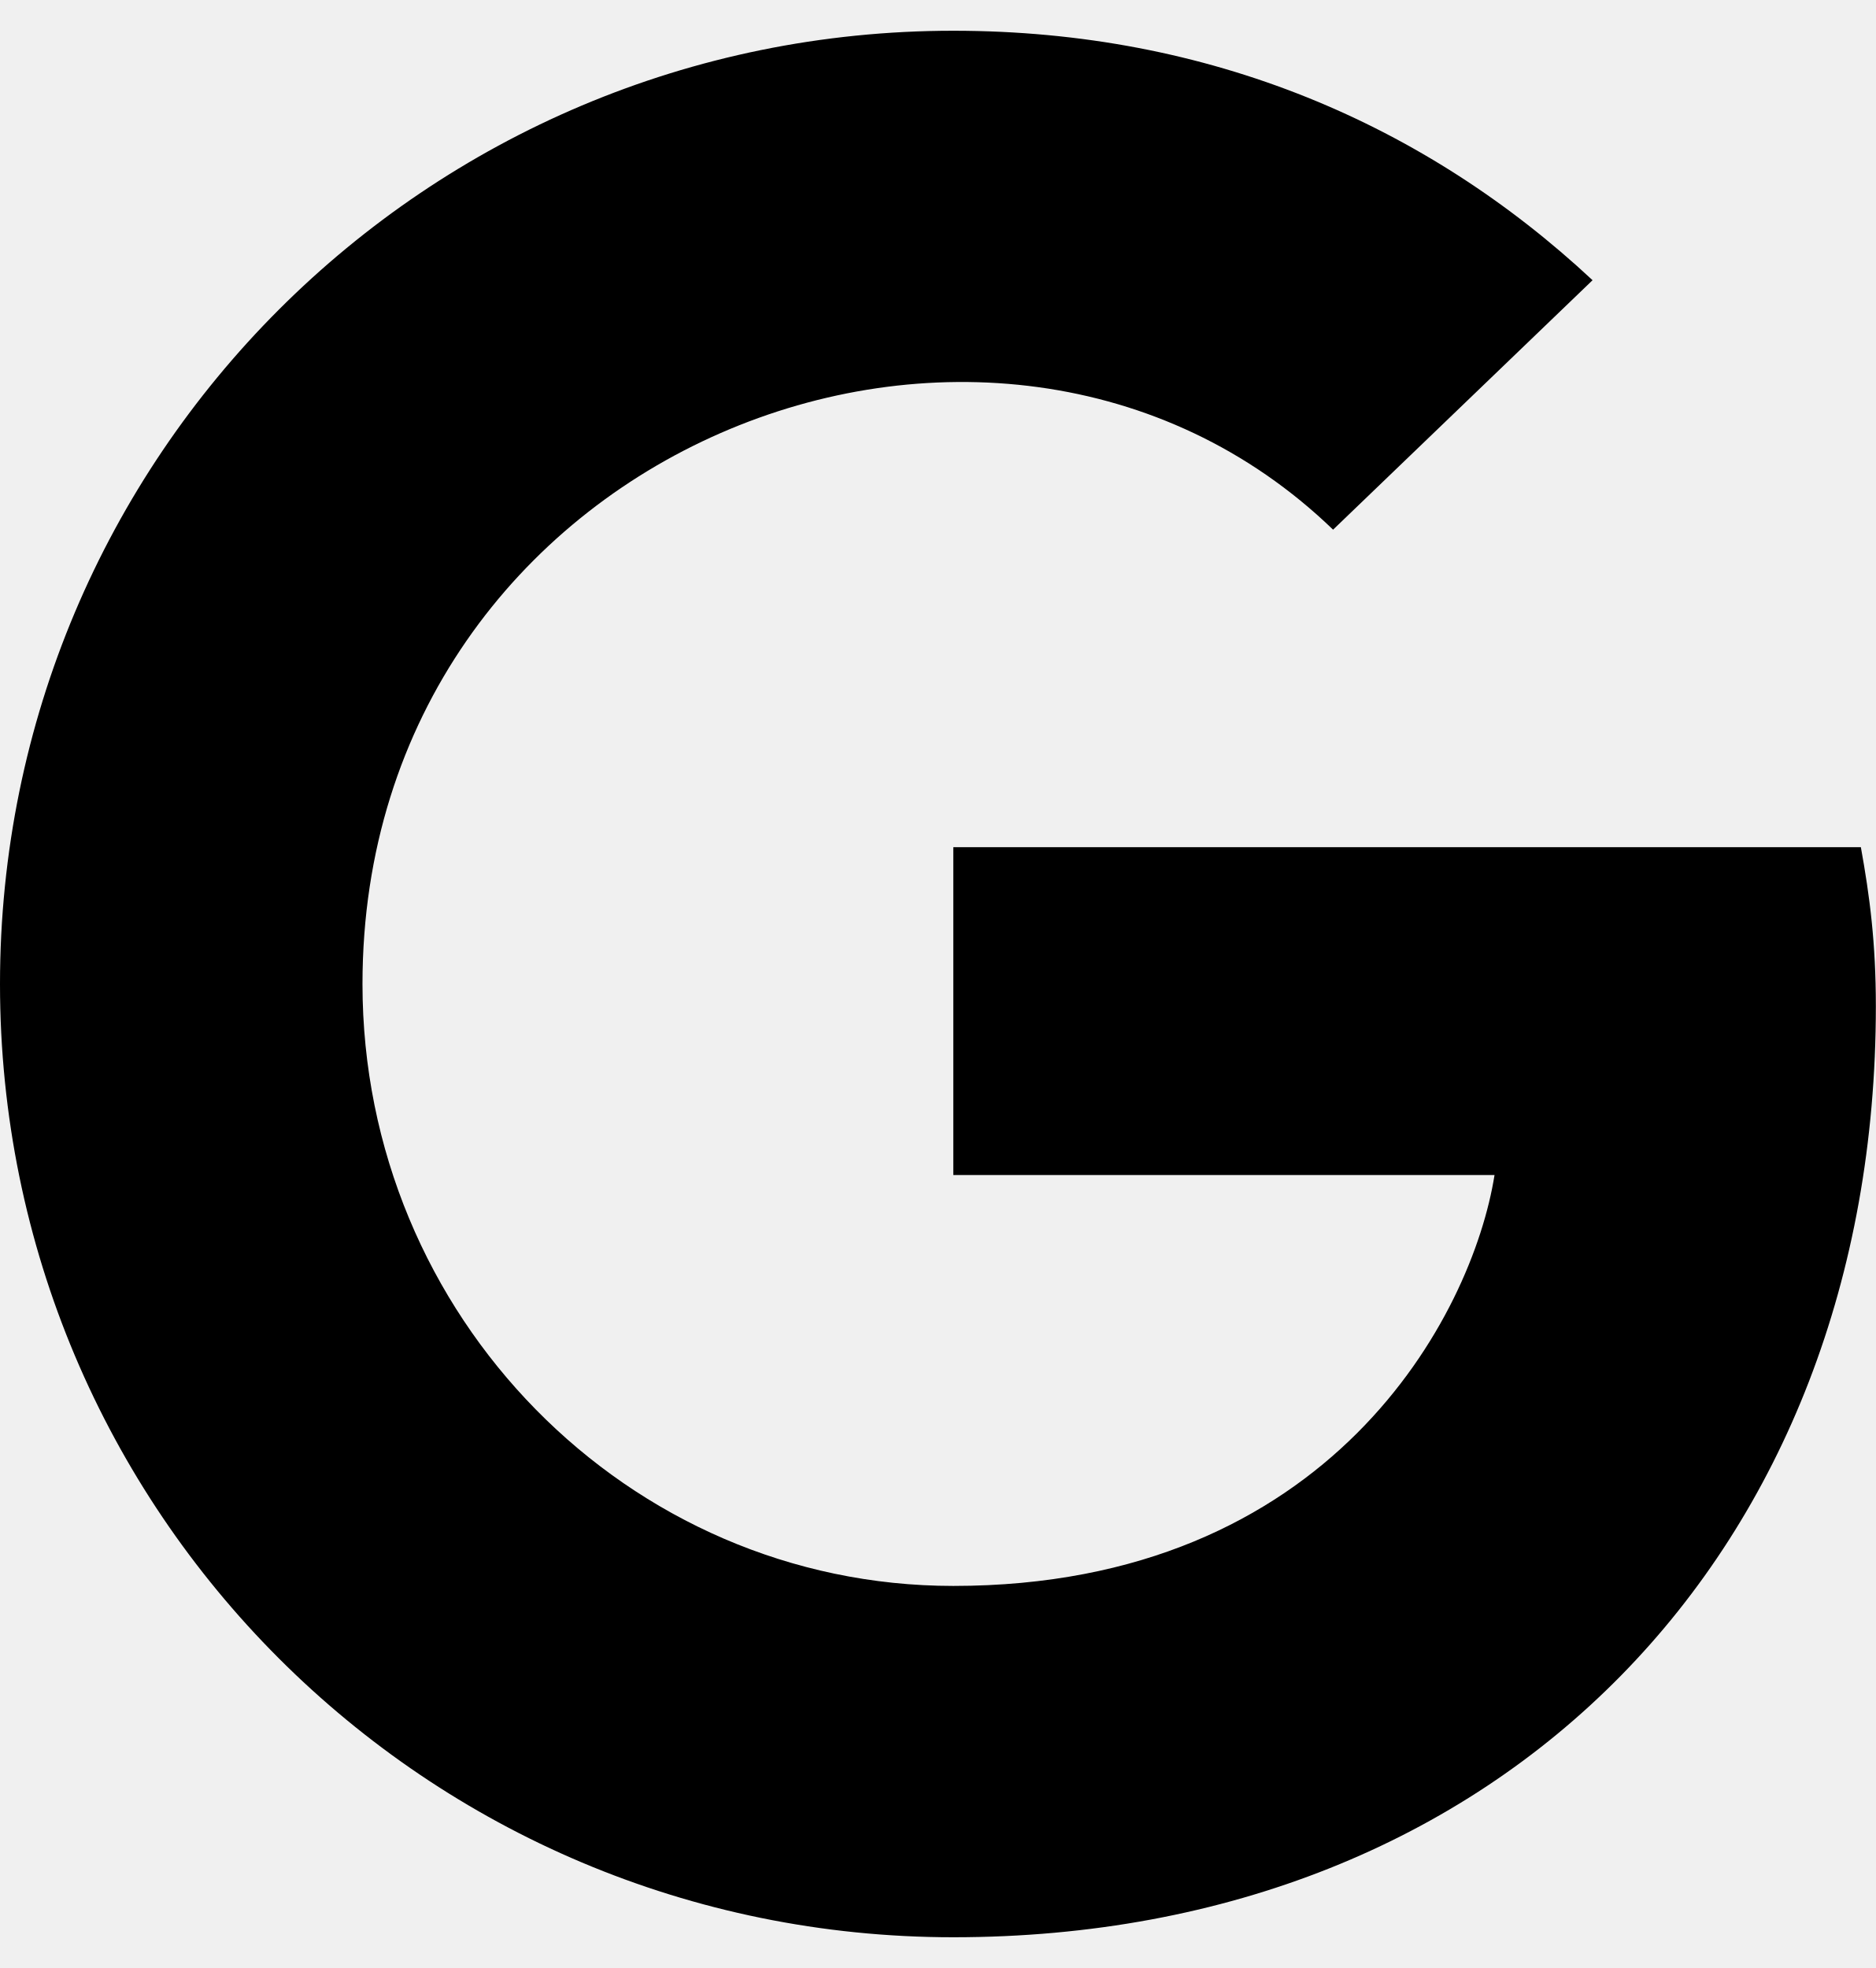
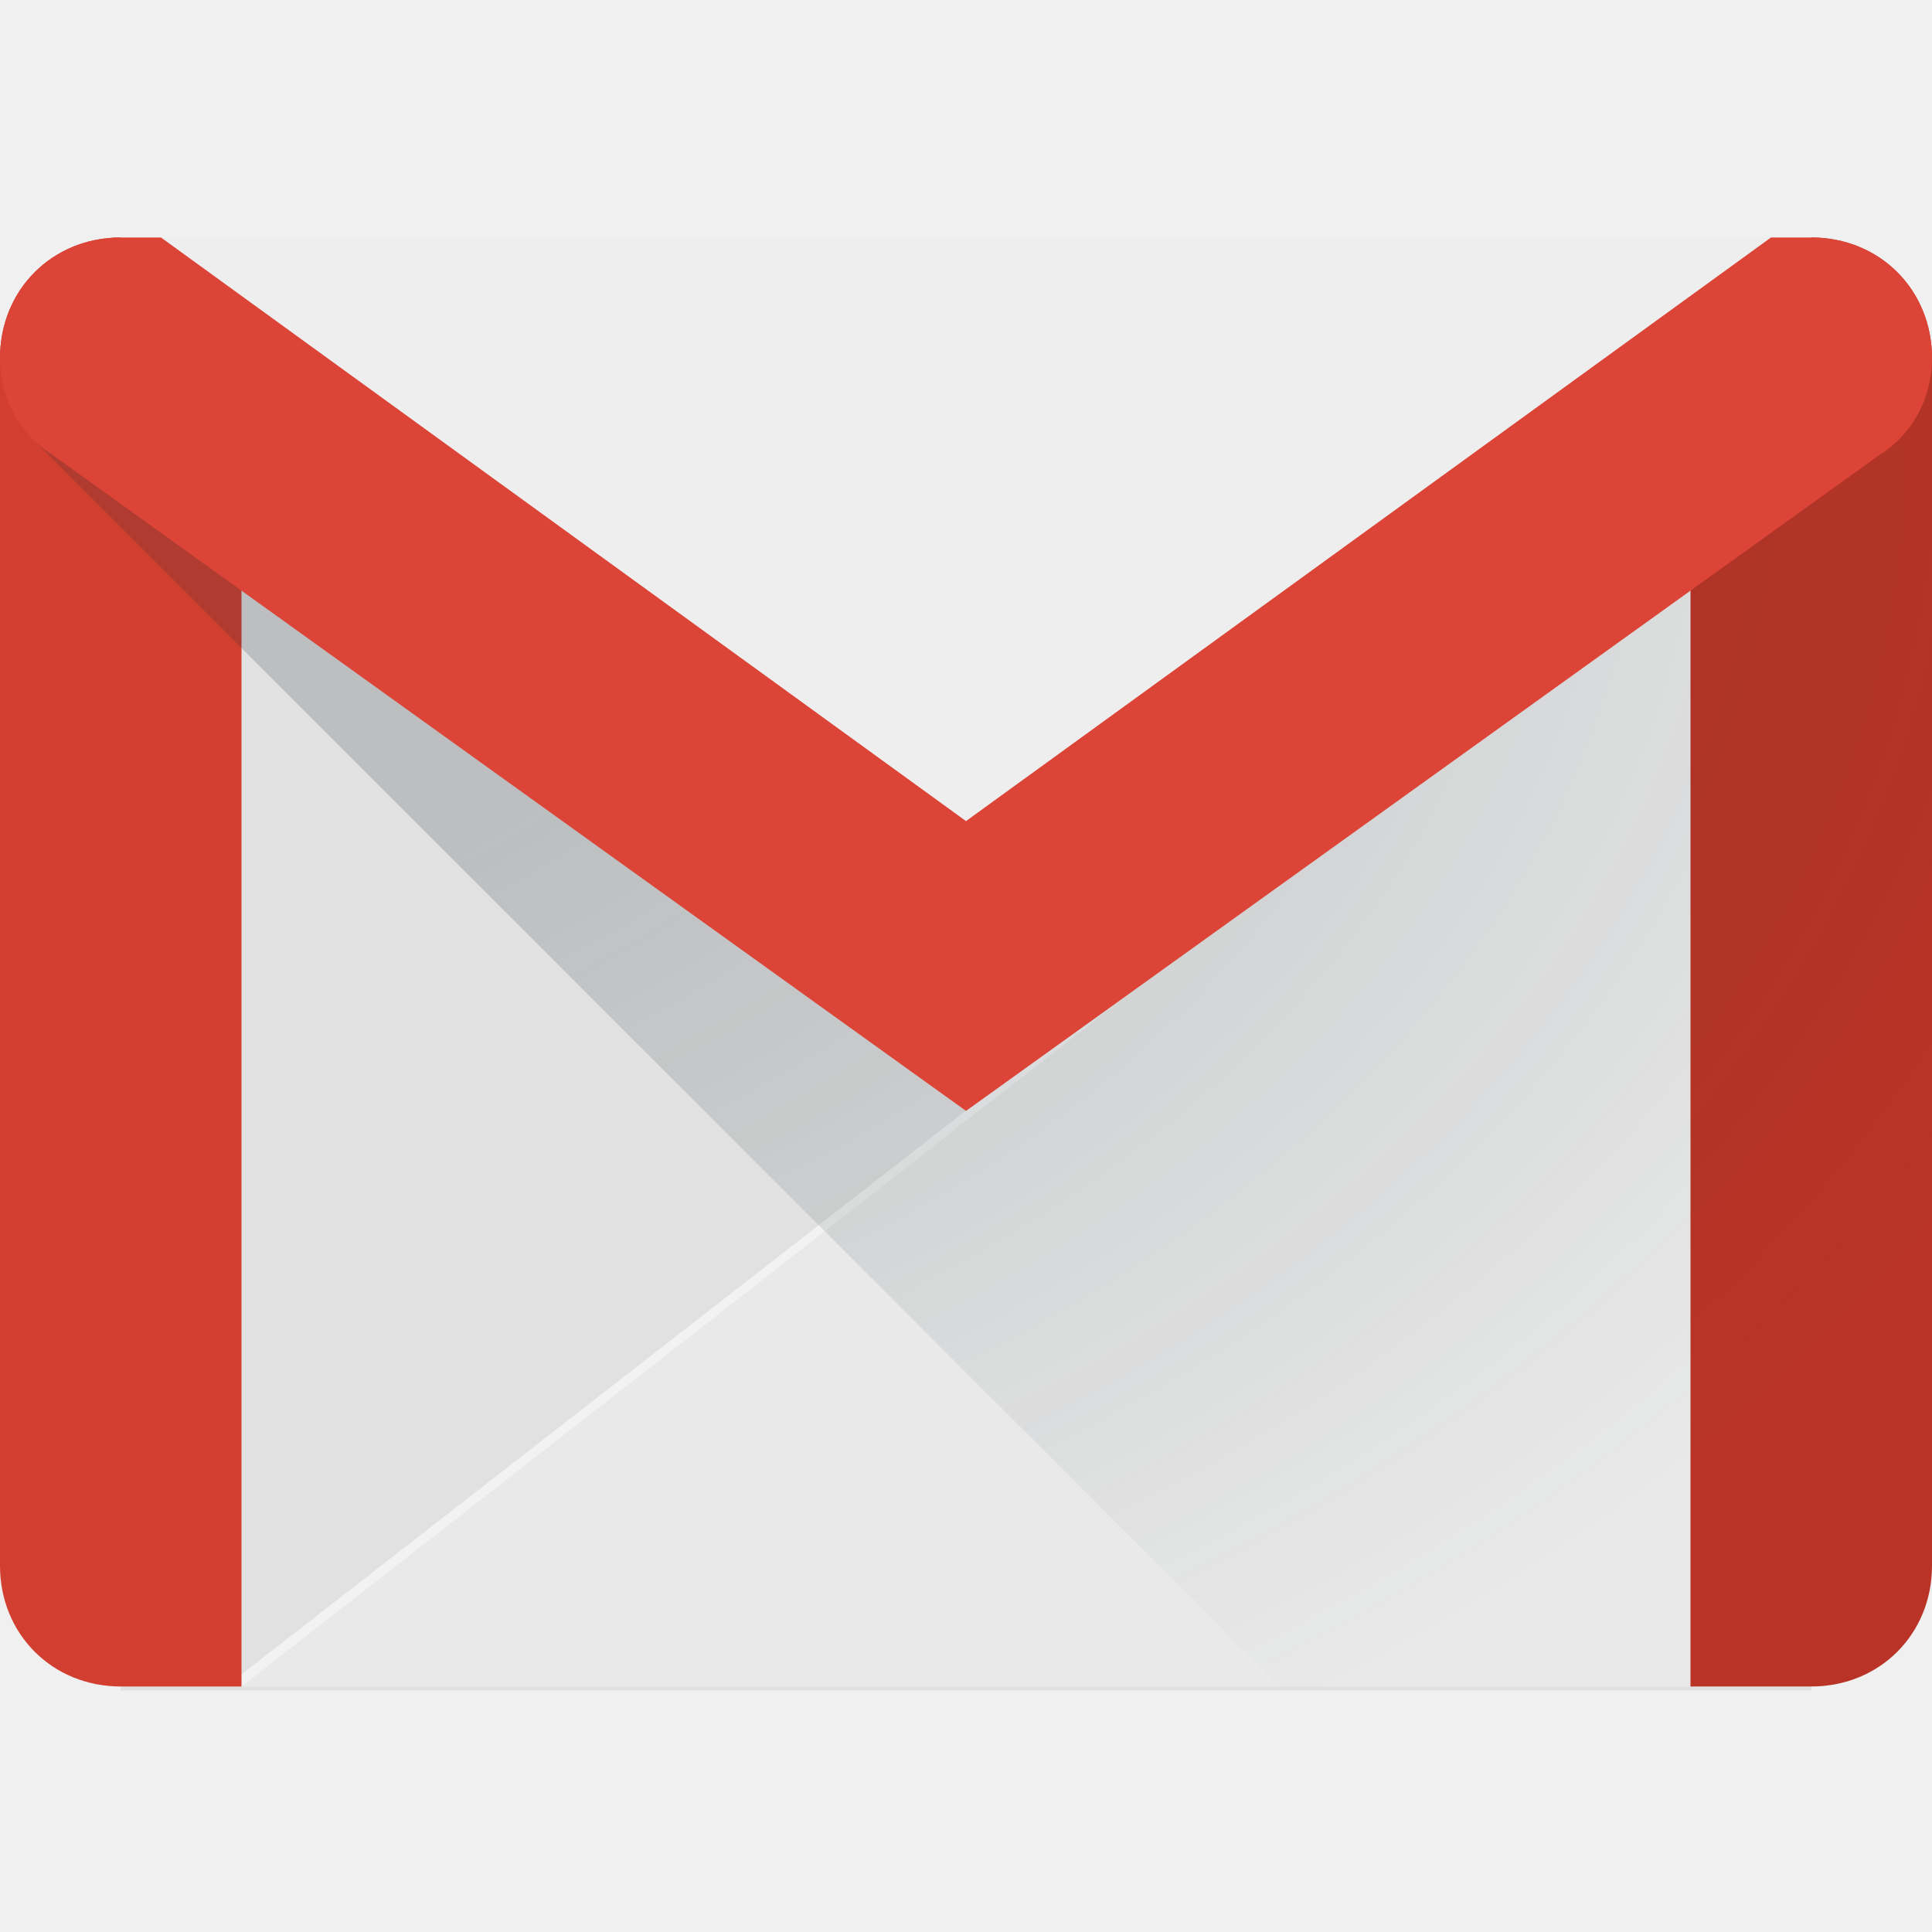
- <svg xmlns="http://www.w3.org/2000/svg" viewBox="0 0 488 512">
-   <path d="M488 261.8C488 403.3 391.1 504 248 504 110.8 504 0 393.2 0 256S110.8 8 248 8c66.8 0 123 24.5 166.3 64.9l-67.5 64.9C258.5 52.6 94.3 116.6 94.3 256c0 86.5 69.1 156.6 153.7 156.6 98.2 0 135-70.4 140.8-106.9H248v-85.3h236.1c2.3 12.7 3.9 24.9 3.9 41.4z" fill="currentColor" />
+ <svg xmlns="http://www.w3.org/2000/svg" viewBox="0 0 25 25" fill="none">
+   <path fill-rule="evenodd" clip-rule="evenodd" d="M1.562 3.125V21.875H23.438V3.125H1.562Z" fill="#E1E1E1" />
+   <path fill-rule="evenodd" clip-rule="evenodd" d="M25 4.635L3.125 21.667V21.823H23.438L25 4.635Z" fill="#EEEEEE" />
+   <path opacity="0.4" fill-rule="evenodd" clip-rule="evenodd" d="M25 4.635L3.125 21.667V21.823H23.438L25 4.635Z" fill="#E1E1E1" />
+   <path fill-rule="evenodd" clip-rule="evenodd" d="M3.125 21.667V21.823L21.875 7.188V7.083L3.125 21.667Z" fill="white" fill-opacity="0.4" />
+   <path fill-rule="evenodd" clip-rule="evenodd" d="M21.875 4.635L23.438 3.073C24.323 3.073 25 3.75 25 4.635V20.26C25 21.146 24.323 21.823 23.438 21.823H21.875V4.635Z" fill="#B93426" />
+   <path fill-rule="evenodd" clip-rule="evenodd" d="M3.125 4.635L1.562 3.073C0.677 3.073 0 3.75 0 4.635V20.26C0 21.146 0.677 21.823 1.562 21.823H3.125V4.635Z" fill="#D23F30" />
+   <path fill-rule="evenodd" clip-rule="evenodd" d="M16.562 21.823L0.469 5.729L12.5 10.625L25 4.635V20.26C25 21.146 24.323 21.823 23.438 21.823H16.562Z" fill="url(#paint0_radial_854_373)" />
+   <path fill-rule="evenodd" clip-rule="evenodd" d="M12.5 14.375L23.438 3.073H1.562L12.5 14.375Z" fill="#EEEEEE" />
+   <path fill-rule="evenodd" clip-rule="evenodd" d="M24.323 5.885C24.74 5.625 25 5.156 25 4.635C25 3.75 24.323 3.073 23.438 3.073H22.917L12.5 10.625L2.083 3.073H1.562C0.677 3.073 0 3.75 0 4.635C0 5.156 0.26 5.625 0.677 5.885L12.5 14.375L24.323 5.885Z" fill="#DB4436" />
+   <defs>
+     <radialGradient id="paint0_radial_854_373" cx="0" cy="0" r="1" gradientUnits="userSpaceOnUse" gradientTransform="translate(0.446406 5.70772) scale(28.7613 20.1512)">
+       <stop offset="0.32" stop-color="#263238" stop-opacity="0.2" />
+       <stop offset="1" stop-color="#263238" stop-opacity="0" />
+     </radialGradient>
+   </defs>
</svg>
